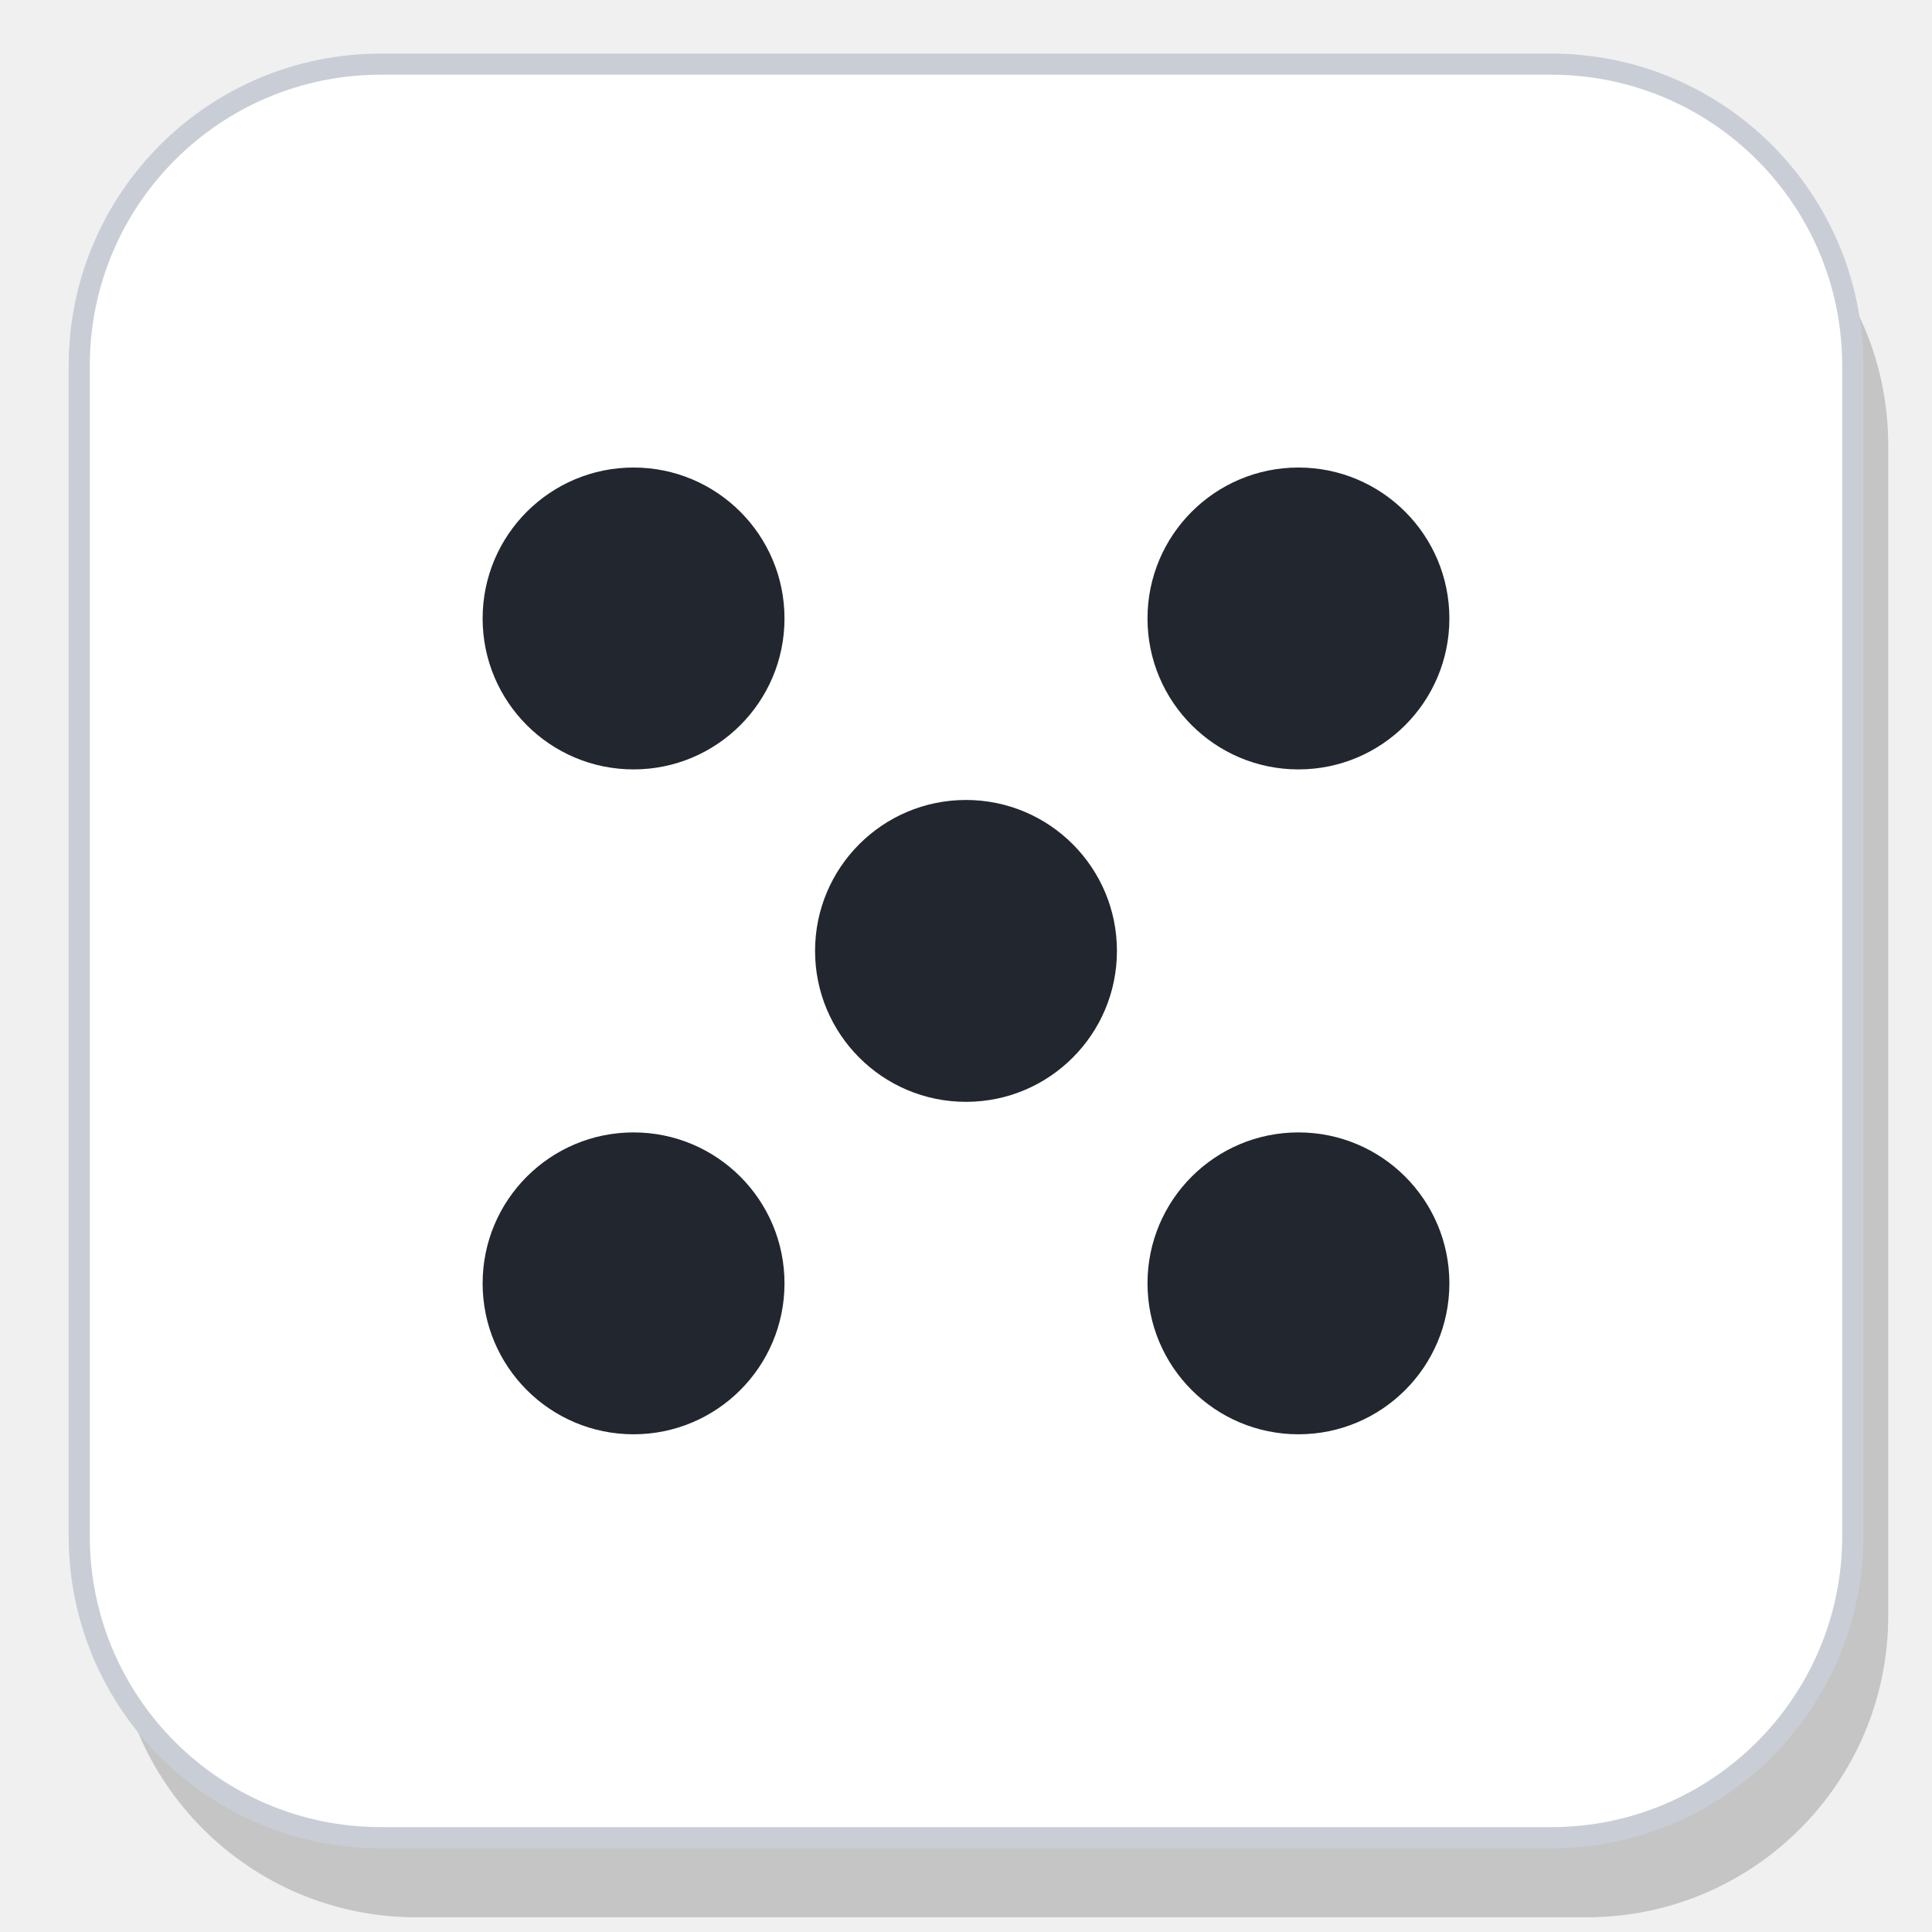
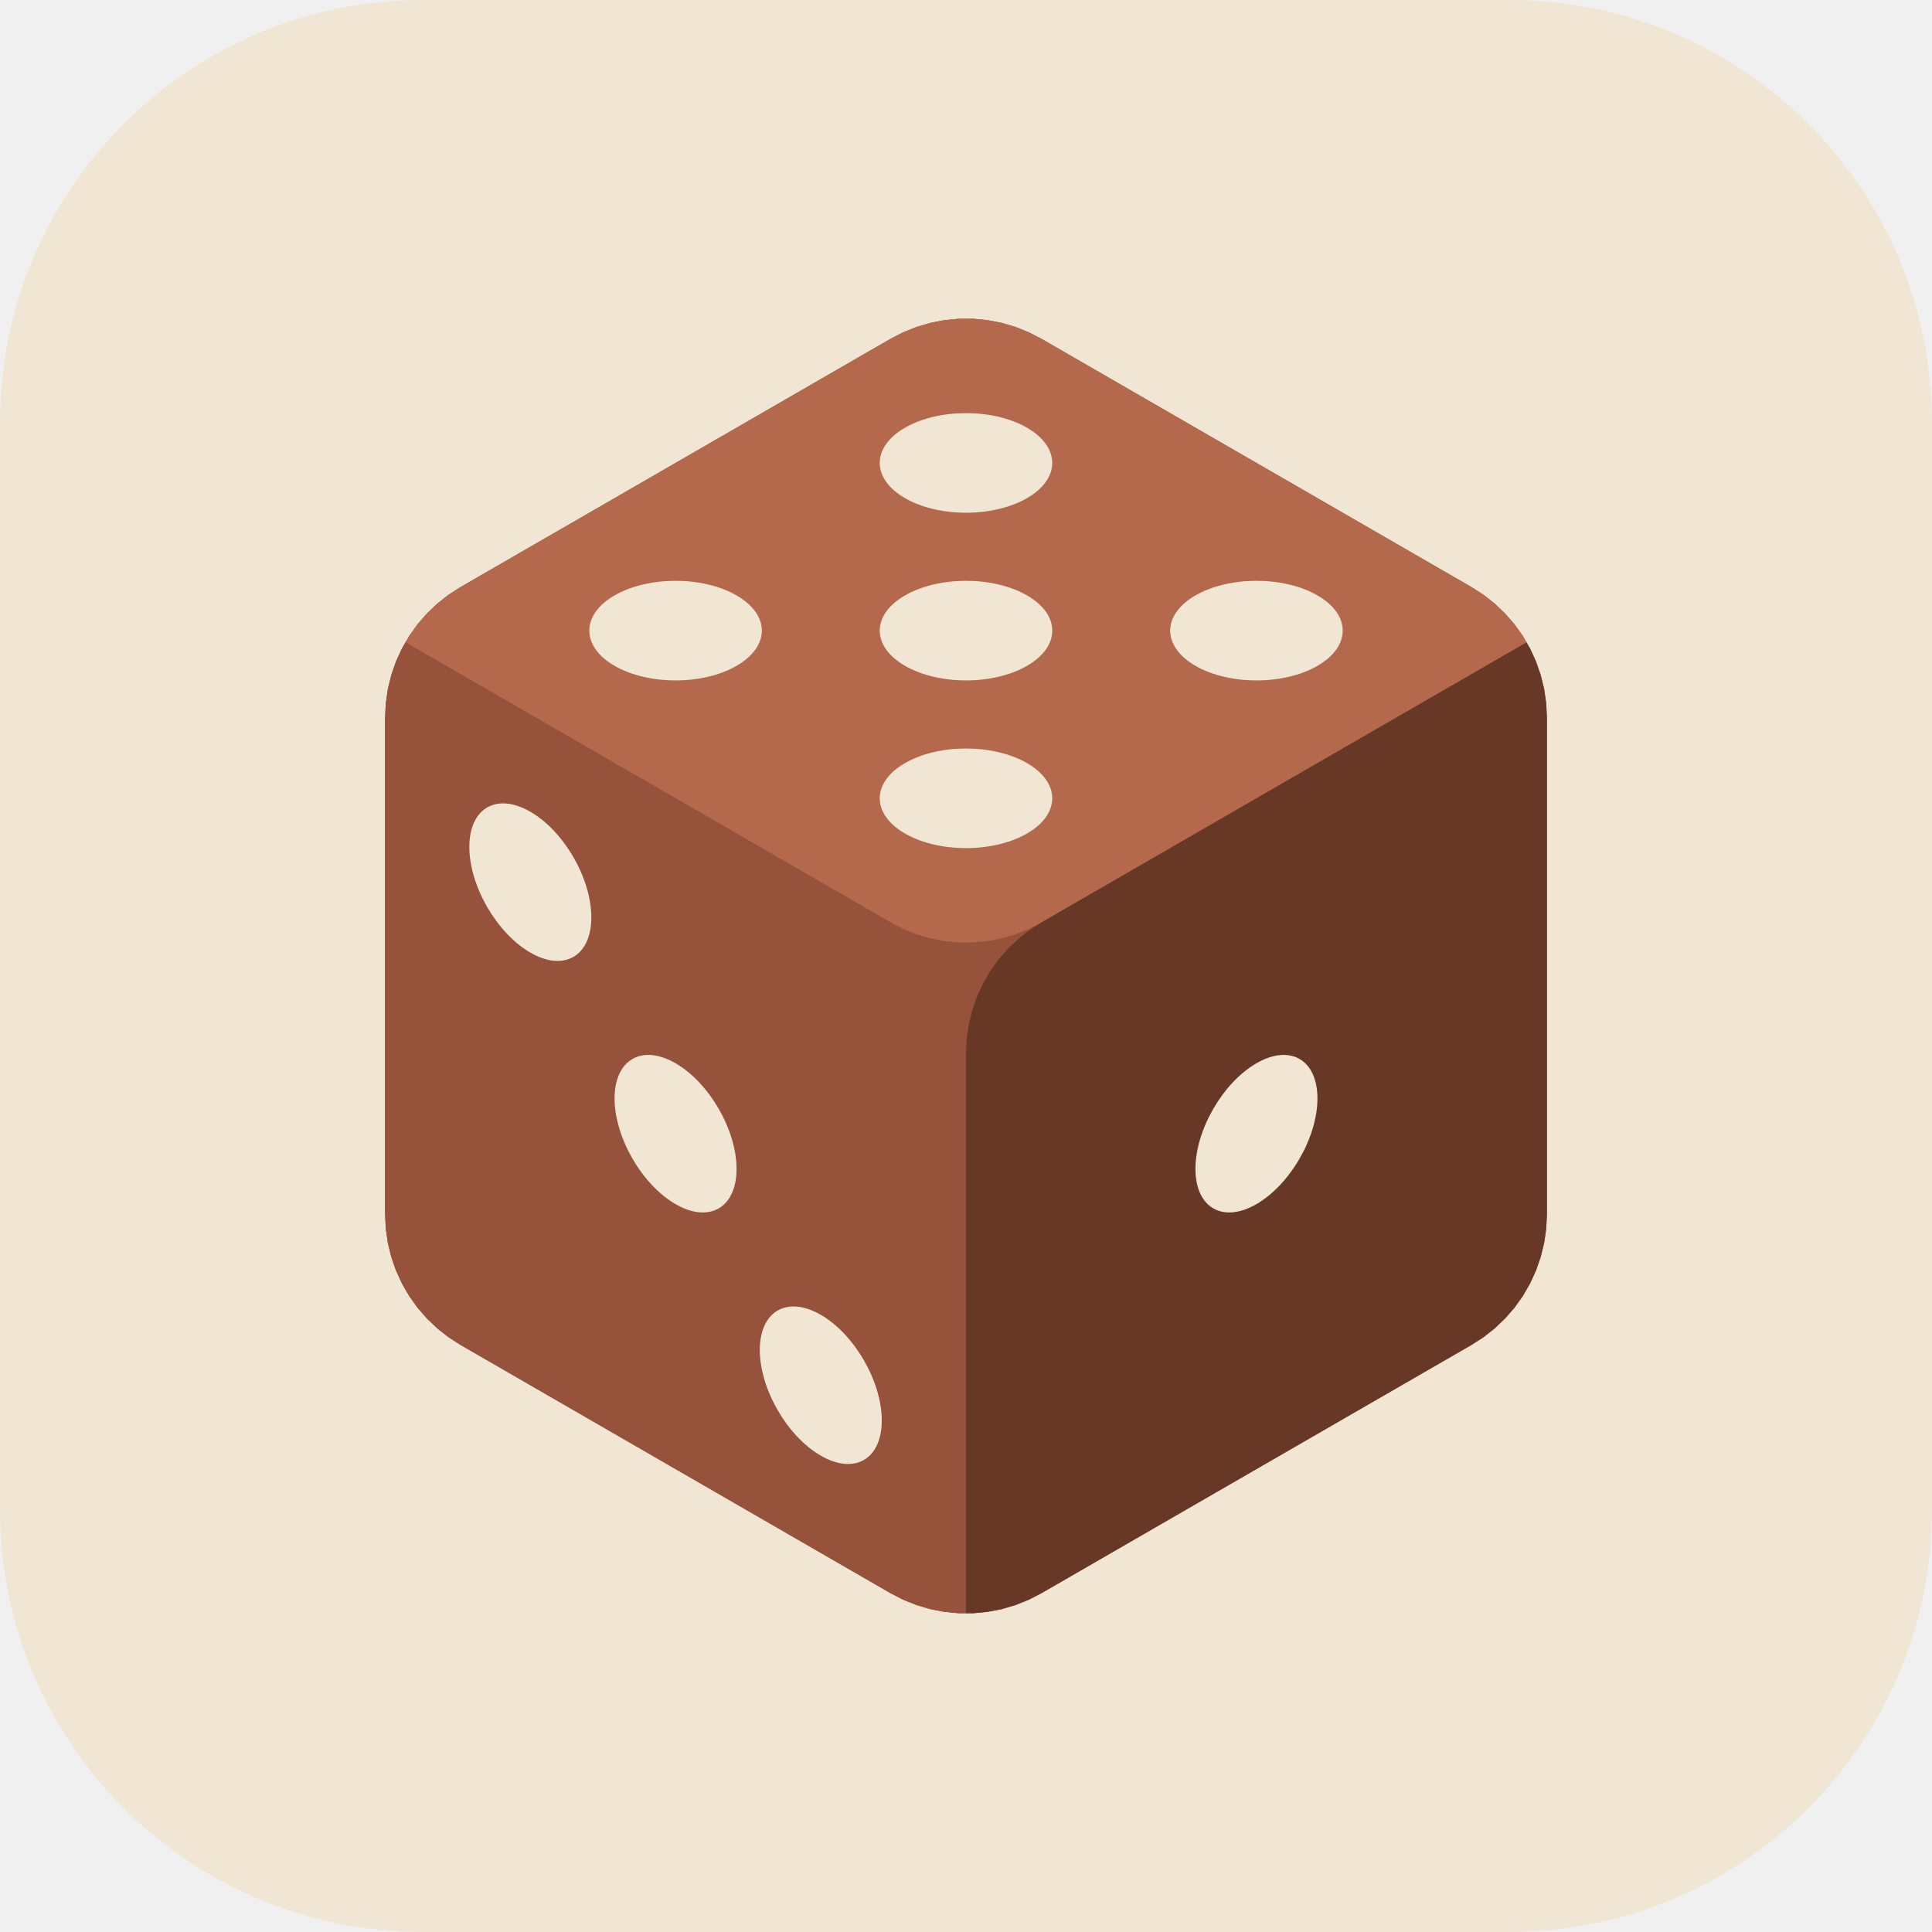
- <svg xmlns="http://www.w3.org/2000/svg" viewBox="0 0 512 512" width="512" height="512">
-   <rect x="30.4" y="38.1" width="470.0" height="470.0" rx="79.9" fill="#000" opacity="0.18" />
-   <rect x="21.0" y="17.0" width="470.0" height="470.0" rx="79.9" fill="#ffffff" stroke="#c9ced6" stroke-width="5.6" />
-   <circle cx="167.9" cy="163.9" r="40.0" fill="#22262e" />
-   <circle cx="344.1" cy="163.9" r="40.0" fill="#22262e" />
-   <circle cx="256.0" cy="252.0" r="40.0" fill="#22262e" />
-   <circle cx="167.9" cy="340.1" r="40.0" fill="#22262e" />
-   <circle cx="344.1" cy="340.1" r="40.0" fill="#22262e" />
+ <svg xmlns="http://www.w3.org/2000/svg" viewBox="0 0 512 512">
+   <rect width="512" height="512" rx="112" fill="#f1e6d4" />
+   <g transform="translate(256 256) scale(0.8888) translate(-256 -256)">
+     <polygon points="278.50,68.99 274.69,67.03 270.72,65.44 266.61,64.23 262.40,63.42 258.14,63.01 253.86,63.01 249.60,63.42 245.39,64.23 241.28,65.44 237.31,67.03 233.50,68.99 105.29,143.01 101.69,145.32 98.33,147.97 95.23,150.93 92.42,154.16 89.94,157.65 87.80,161.36 86.02,165.26 84.62,169.30 83.61,173.46 83.00,177.70 82.79,181.98 82.79,330.02 83.00,334.30 83.61,338.54 84.62,342.70 86.02,346.74 87.80,350.64 89.94,354.35 92.42,357.84 95.23,361.07 98.33,364.03 101.69,366.68 105.29,368.99 233.50,443.01 237.31,444.97 241.28,446.56 245.39,447.77 249.60,448.58 253.86,448.99 258.14,448.99 262.40,448.58 266.61,447.77 270.72,446.56 274.69,444.97 278.50,443.01 406.71,368.99 410.31,366.68 413.67,364.03 416.77,361.07 419.58,357.84 422.06,354.35 424.20,350.64 425.98,346.74 427.38,342.70 428.39,338.54 429.00,334.30 429.21,330.02 429.21,181.98 429.00,177.70 428.39,173.46 427.38,169.30 425.98,165.26 424.20,161.36 422.06,157.65 419.58,154.16 416.77,150.93 413.67,147.97 410.31,145.32 406.71,143.01" fill="#96523b" />
+     <polygon points="422.06,157.65 419.58,154.16 416.77,150.93 413.67,147.97 410.31,145.32 406.71,143.01 406.71,143.01 363.39,118.00 278.50,68.99 274.69,67.03 270.72,65.44 266.61,64.23 262.40,63.42 258.14,63.01 253.86,63.01 249.60,63.42 245.39,64.23 241.28,65.44 237.31,67.03 233.50,68.99 148.61,118.00 105.29,143.01 105.29,143.01 101.69,145.32 98.33,147.97 95.23,150.93 92.42,154.16 89.94,157.65 88.87,159.51 170.36,206.55 233.50,243.01 237.31,244.97 241.28,246.56 245.39,247.77 249.60,248.58 253.86,248.99 258.14,248.99 262.40,248.58 266.61,247.77 270.72,246.56 274.69,244.97 278.50,243.01 341.64,206.55 338.32,201.00 341.64,206.55 423.13,159.51" fill="#b4684c" />
+     <polygon points="87.80,161.36 86.02,165.26 84.62,169.30 83.61,173.46 83.00,177.70 82.79,181.98 82.79,330.02 83.00,334.30 83.61,338.54 84.62,342.70 86.02,346.74 87.80,350.64 89.94,354.35 92.42,357.84 95.23,361.07 98.33,364.03 101.69,366.68 105.29,368.99 105.29,368.99 148.61,394.00 233.50,443.01 237.31,444.97 241.28,446.56 245.39,447.77 249.60,448.58 253.86,448.99 256.00,448.99 256.00,355.00 256.00,355.00 256.00,281.98 255.80,277.70 255.19,273.46 254.18,269.30 252.78,265.26 251.00,261.36 248.86,257.65 246.37,254.16 243.57,250.93 240.47,247.97 237.10,245.32 233.50,243.01 170.36,206.55 168.69,209.33 170.36,206.55 88.87,159.51" fill="#96523b" />
+     <polygon points="258.14,448.99 262.40,448.58 266.61,447.77 270.72,446.56 274.69,444.97 278.50,443.01 363.39,394.00 406.71,368.99 406.71,368.99 410.31,366.68 413.67,364.03 416.77,361.07 419.58,357.84 422.06,354.35 424.20,350.64 425.98,346.74 427.38,342.70 428.39,338.54 429.00,334.30 429.21,330.02 429.21,181.98 429.00,177.70 428.39,173.46 427.38,169.30 425.98,165.26 424.20,161.36 423.13,159.51 341.64,206.55 343.31,209.33 341.64,206.55 278.50,243.01 274.90,245.32 271.53,247.97 268.43,250.93 265.63,254.16 263.14,257.65 261.00,261.36 259.22,265.26 257.82,269.30 256.81,273.46 256.20,277.70 256.00,281.98 256.00,355.00 256.00,355.00 256.00,448.99" fill="#683826" />
+     <g transform="matrix(86.603 -50.000 86.603 50.000 256.00 156.00)" fill="#f1e6d4">
+       <circle cx="-0.5" cy="-0.5" r="0.21" />
+       <circle cx="0.5" cy="-0.5" r="0.21" />
+       <circle cx="0" cy="0" r="0.21" />
+       <circle cx="-0.5" cy="0.5" r="0.21" />
+       <circle cx="0.5" cy="0.5" r="0.21" />
+     </g>
+     <g transform="matrix(86.603 50.000 0.000 100.000 169.40 306.00)" fill="#f1e6d4">
+       <circle cx="-0.5" cy="-0.5" r="0.21" />
+       <circle cx="0" cy="0" r="0.21" />
+       <circle cx="0.5" cy="0.5" r="0.21" />
+     </g>
+     <g transform="matrix(86.603 -50.000 0.000 100.000 342.60 306.00)" fill="#f1e6d4">
+       <circle cx="0" cy="0" r="0.21" />
+     </g>
+   </g>
</svg>
